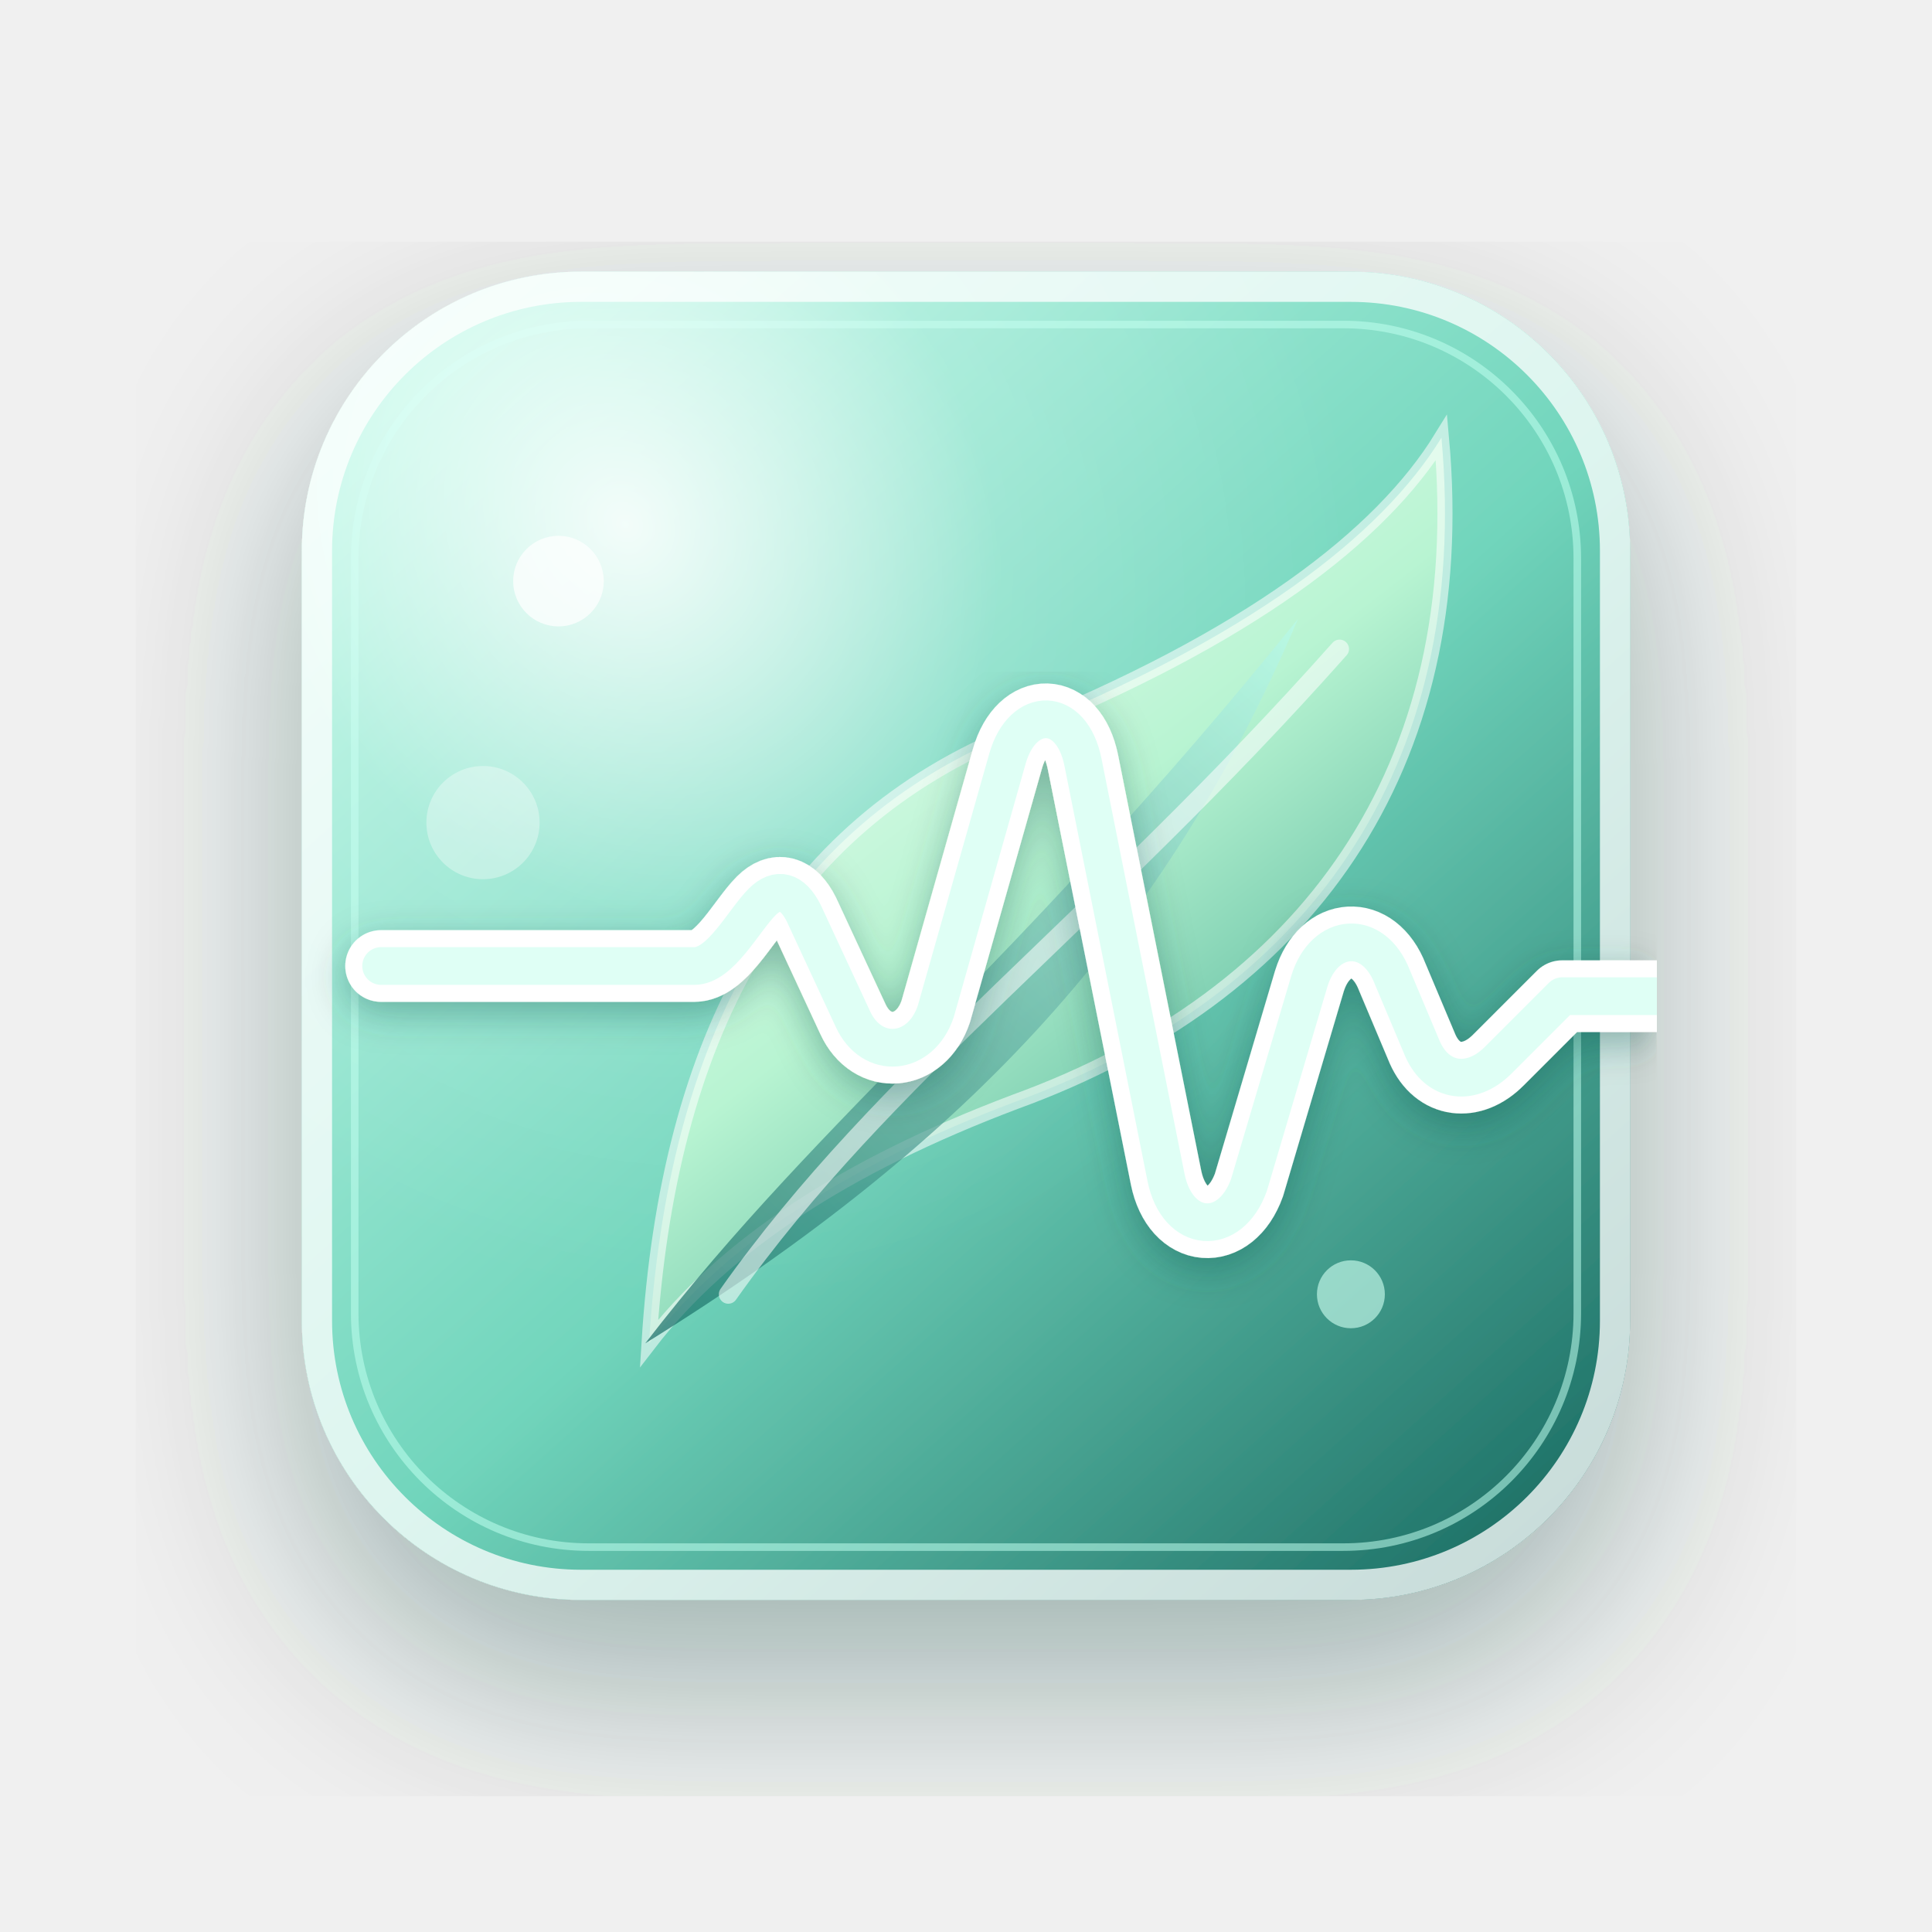
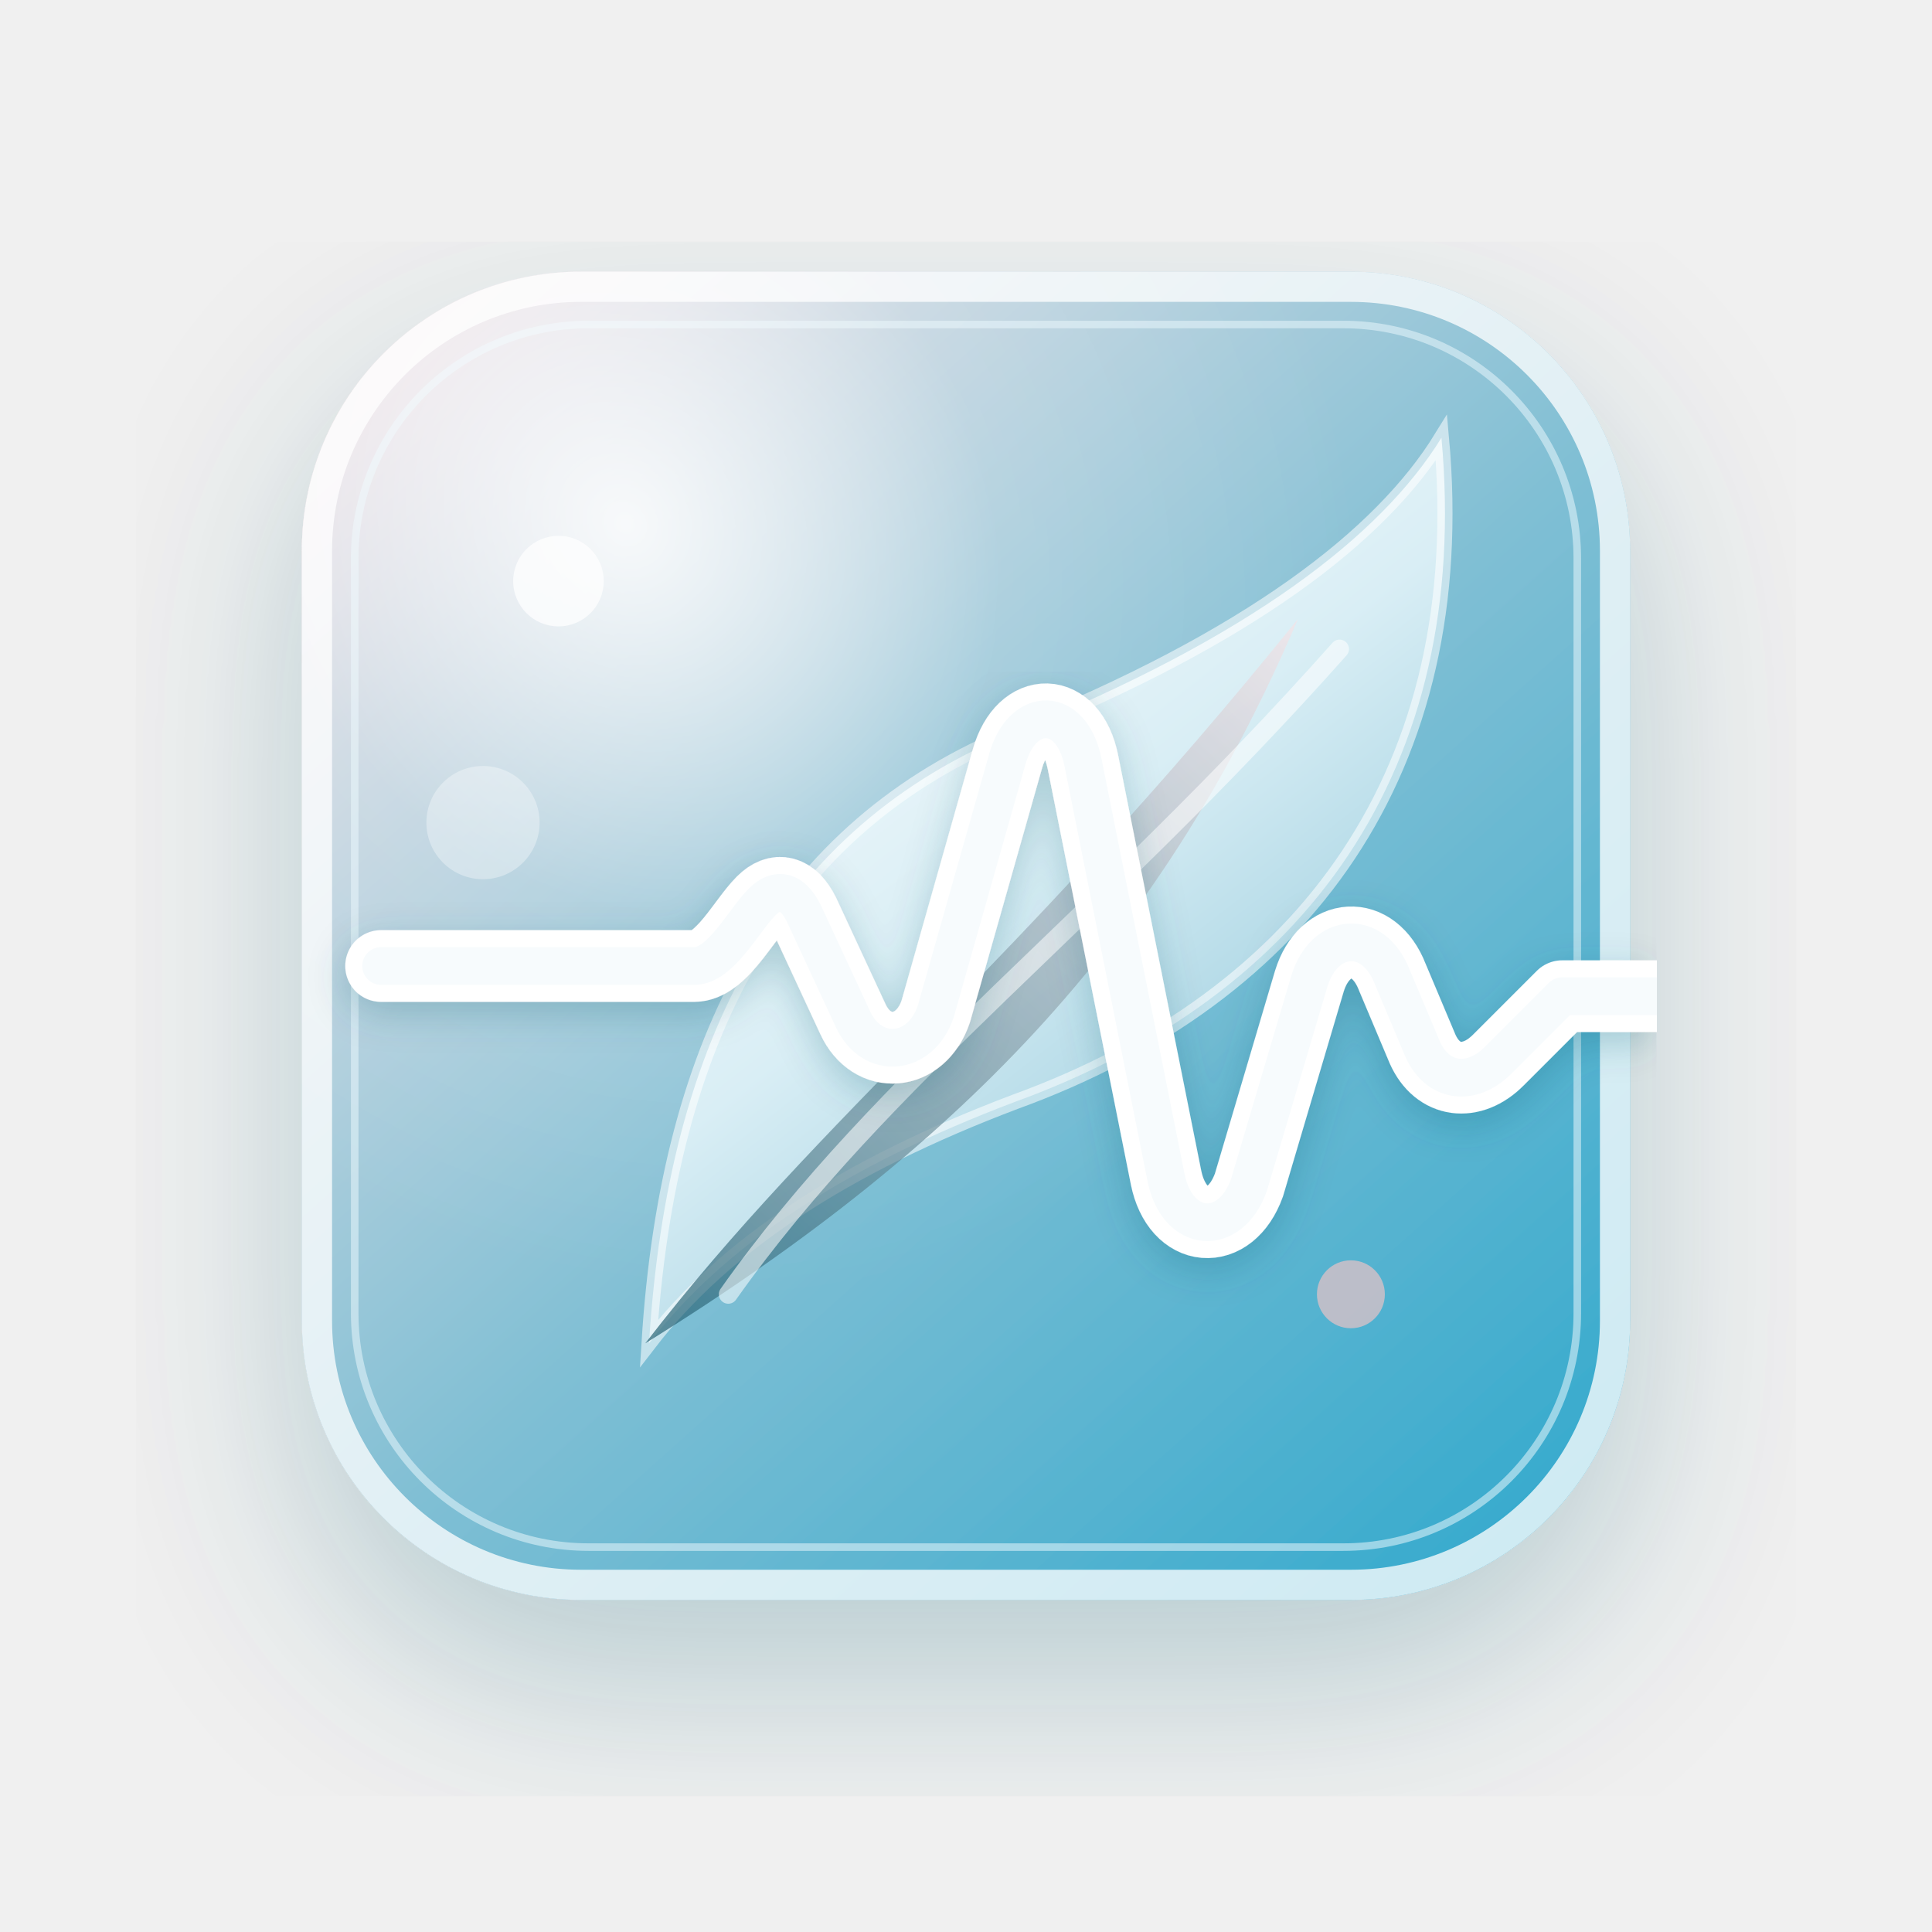
<svg xmlns="http://www.w3.org/2000/svg" width="512" height="512" viewBox="0 0 512 512" fill="none">
  <defs>
    <linearGradient id="glass" x1="85" y1="64" x2="426" y2="445" gradientUnits="userSpaceOnUse">
-       <stop offset="0" stop-color="#CFFFF0" />
-       <stop offset="0.52" stop-color="#71D5BC" />
-       <stop offset="1" stop-color="#0D5C55" />
+       <stop offset="0" stop-color="#FCE7EA" />
+       <stop offset="0.52" stop-color="#80BFD4" />
+       <stop offset="1" stop-color="#27A6CC" />
    </linearGradient>
    <linearGradient id="leaf" x1="174" y1="150" x2="338" y2="361" gradientUnits="userSpaceOnUse">
-       <stop offset="0" stop-color="#F3FFF7" />
-       <stop offset="0.46" stop-color="#B8F4D2" />
-       <stop offset="1" stop-color="#309D86" />
+       <stop offset="0" stop-color="#FFFFFF" />
+       <stop offset="0.46" stop-color="#D9EEF5" />
+       <stop offset="1" stop-color="#80BFD4" />
    </linearGradient>
    <linearGradient id="leafDark" x1="169" y1="362" x2="354" y2="162" gradientUnits="userSpaceOnUse">
-       <stop offset="0" stop-color="#0D655E" />
-       <stop offset="1" stop-color="#BFFFF0" />
+       <stop offset="0" stop-color="#1D5D70" />
+       <stop offset="1" stop-color="#FCE7EA" />
    </linearGradient>
    <filter id="softShadow" x="36" y="42" width="440" height="434" filterUnits="userSpaceOnUse" color-interpolation-filters="sRGB">
-       <feDropShadow dx="0" dy="22" stdDeviation="28" flood-color="#063E39" flood-opacity="0.34" />
+       <feDropShadow dx="0" dy="22" stdDeviation="28" flood-color="#1D5D70" flood-opacity="0.24" />
    </filter>
    <filter id="lineGlow" x="73" y="175" width="366" height="177" filterUnits="userSpaceOnUse" color-interpolation-filters="sRGB">
-       <feDropShadow dx="0" dy="3" stdDeviation="5" flood-color="#0A4C46" flood-opacity="0.35" />
+       <feDropShadow dx="0" dy="3" stdDeviation="5" flood-color="#1D5D70" flood-opacity="0.24" />
    </filter>
    <radialGradient id="shine" cx="0" cy="0" r="1" gradientUnits="userSpaceOnUse" gradientTransform="translate(166 139) rotate(51.9) scale(214 189)">
      <stop stop-color="white" stop-opacity="0.86" />
      <stop offset="0.5" stop-color="white" stop-opacity="0.12" />
      <stop offset="1" stop-color="white" stop-opacity="0" />
    </radialGradient>
  </defs>
  <g filter="url(#softShadow)">
    <rect x="80" y="72" width="352" height="352" rx="74" fill="url(#glass)" />
    <rect x="84" y="76" width="344" height="344" rx="70" stroke="white" stroke-opacity="0.76" stroke-width="8" />
-     <rect x="94" y="86" width="324" height="324" rx="62" stroke="#BFFFEF" stroke-opacity="0.55" stroke-width="2" />
+     <rect x="94" y="86" width="324" height="324" rx="62" stroke="#E7F5FA" stroke-opacity="0.55" stroke-width="2" />
    <rect x="80" y="72" width="352" height="352" rx="74" fill="url(#shine)" />
  </g>
  <path d="M172 356C177 275 207 219 269 194C331 169 366 142 382 116C390 204 346 264 269 292C224 309 192 330 172 356Z" fill="url(#leaf)" stroke="white" stroke-opacity="0.55" stroke-width="4" />
  <path d="M171 356C218 295 269 257 344 164C309 246 258 302 171 356Z" fill="url(#leafDark)" opacity="0.68" />
  <path d="M193 343C234 285 291 244 355 172" stroke="white" stroke-opacity="0.55" stroke-width="5" stroke-linecap="round" />
  <g filter="url(#lineGlow)">
    <path d="M101 256H184C191 256 197 244 202 239C206 235 210 236 213 242L226 270C231 281 244 280 248 268L267 201C271 187 284 187 287 202L309 312C312 327 326 328 331 314L347 260C351 247 364 246 369 259L377 278C381 287 390 288 397 281L414 264H439" stroke="white" stroke-width="19" stroke-linecap="round" stroke-linejoin="round" />
-     <path d="M101 256H184C191 256 197 244 202 239C206 235 210 236 213 242L226 270C231 281 244 280 248 268L267 201C271 187 284 187 287 202L309 312C312 327 326 328 331 314L347 260C351 247 364 246 369 259L377 278C381 287 390 288 397 281L414 264H439" stroke="#DFFFF5" stroke-width="10" stroke-linecap="round" stroke-linejoin="round" />
+     <path d="M101 256H184C191 256 197 244 202 239C206 235 210 236 213 242L226 270C231 281 244 280 248 268L267 201C271 187 284 187 287 202L309 312C312 327 326 328 331 314L347 260C351 247 364 246 369 259L377 278C381 287 390 288 397 281L414 264H439" stroke="#F7FBFD" stroke-width="10" stroke-linecap="round" stroke-linejoin="round" />
  </g>
  <circle cx="148" cy="154" r="12" fill="white" fill-opacity="0.72" />
  <circle cx="128" cy="218" r="15" fill="white" fill-opacity="0.34" />
-   <circle cx="358" cy="343" r="9" fill="#CFFFF0" fill-opacity="0.62" />
+   <circle cx="358" cy="343" r="9" fill="#FCC5C5" fill-opacity="0.62" />
</svg>
